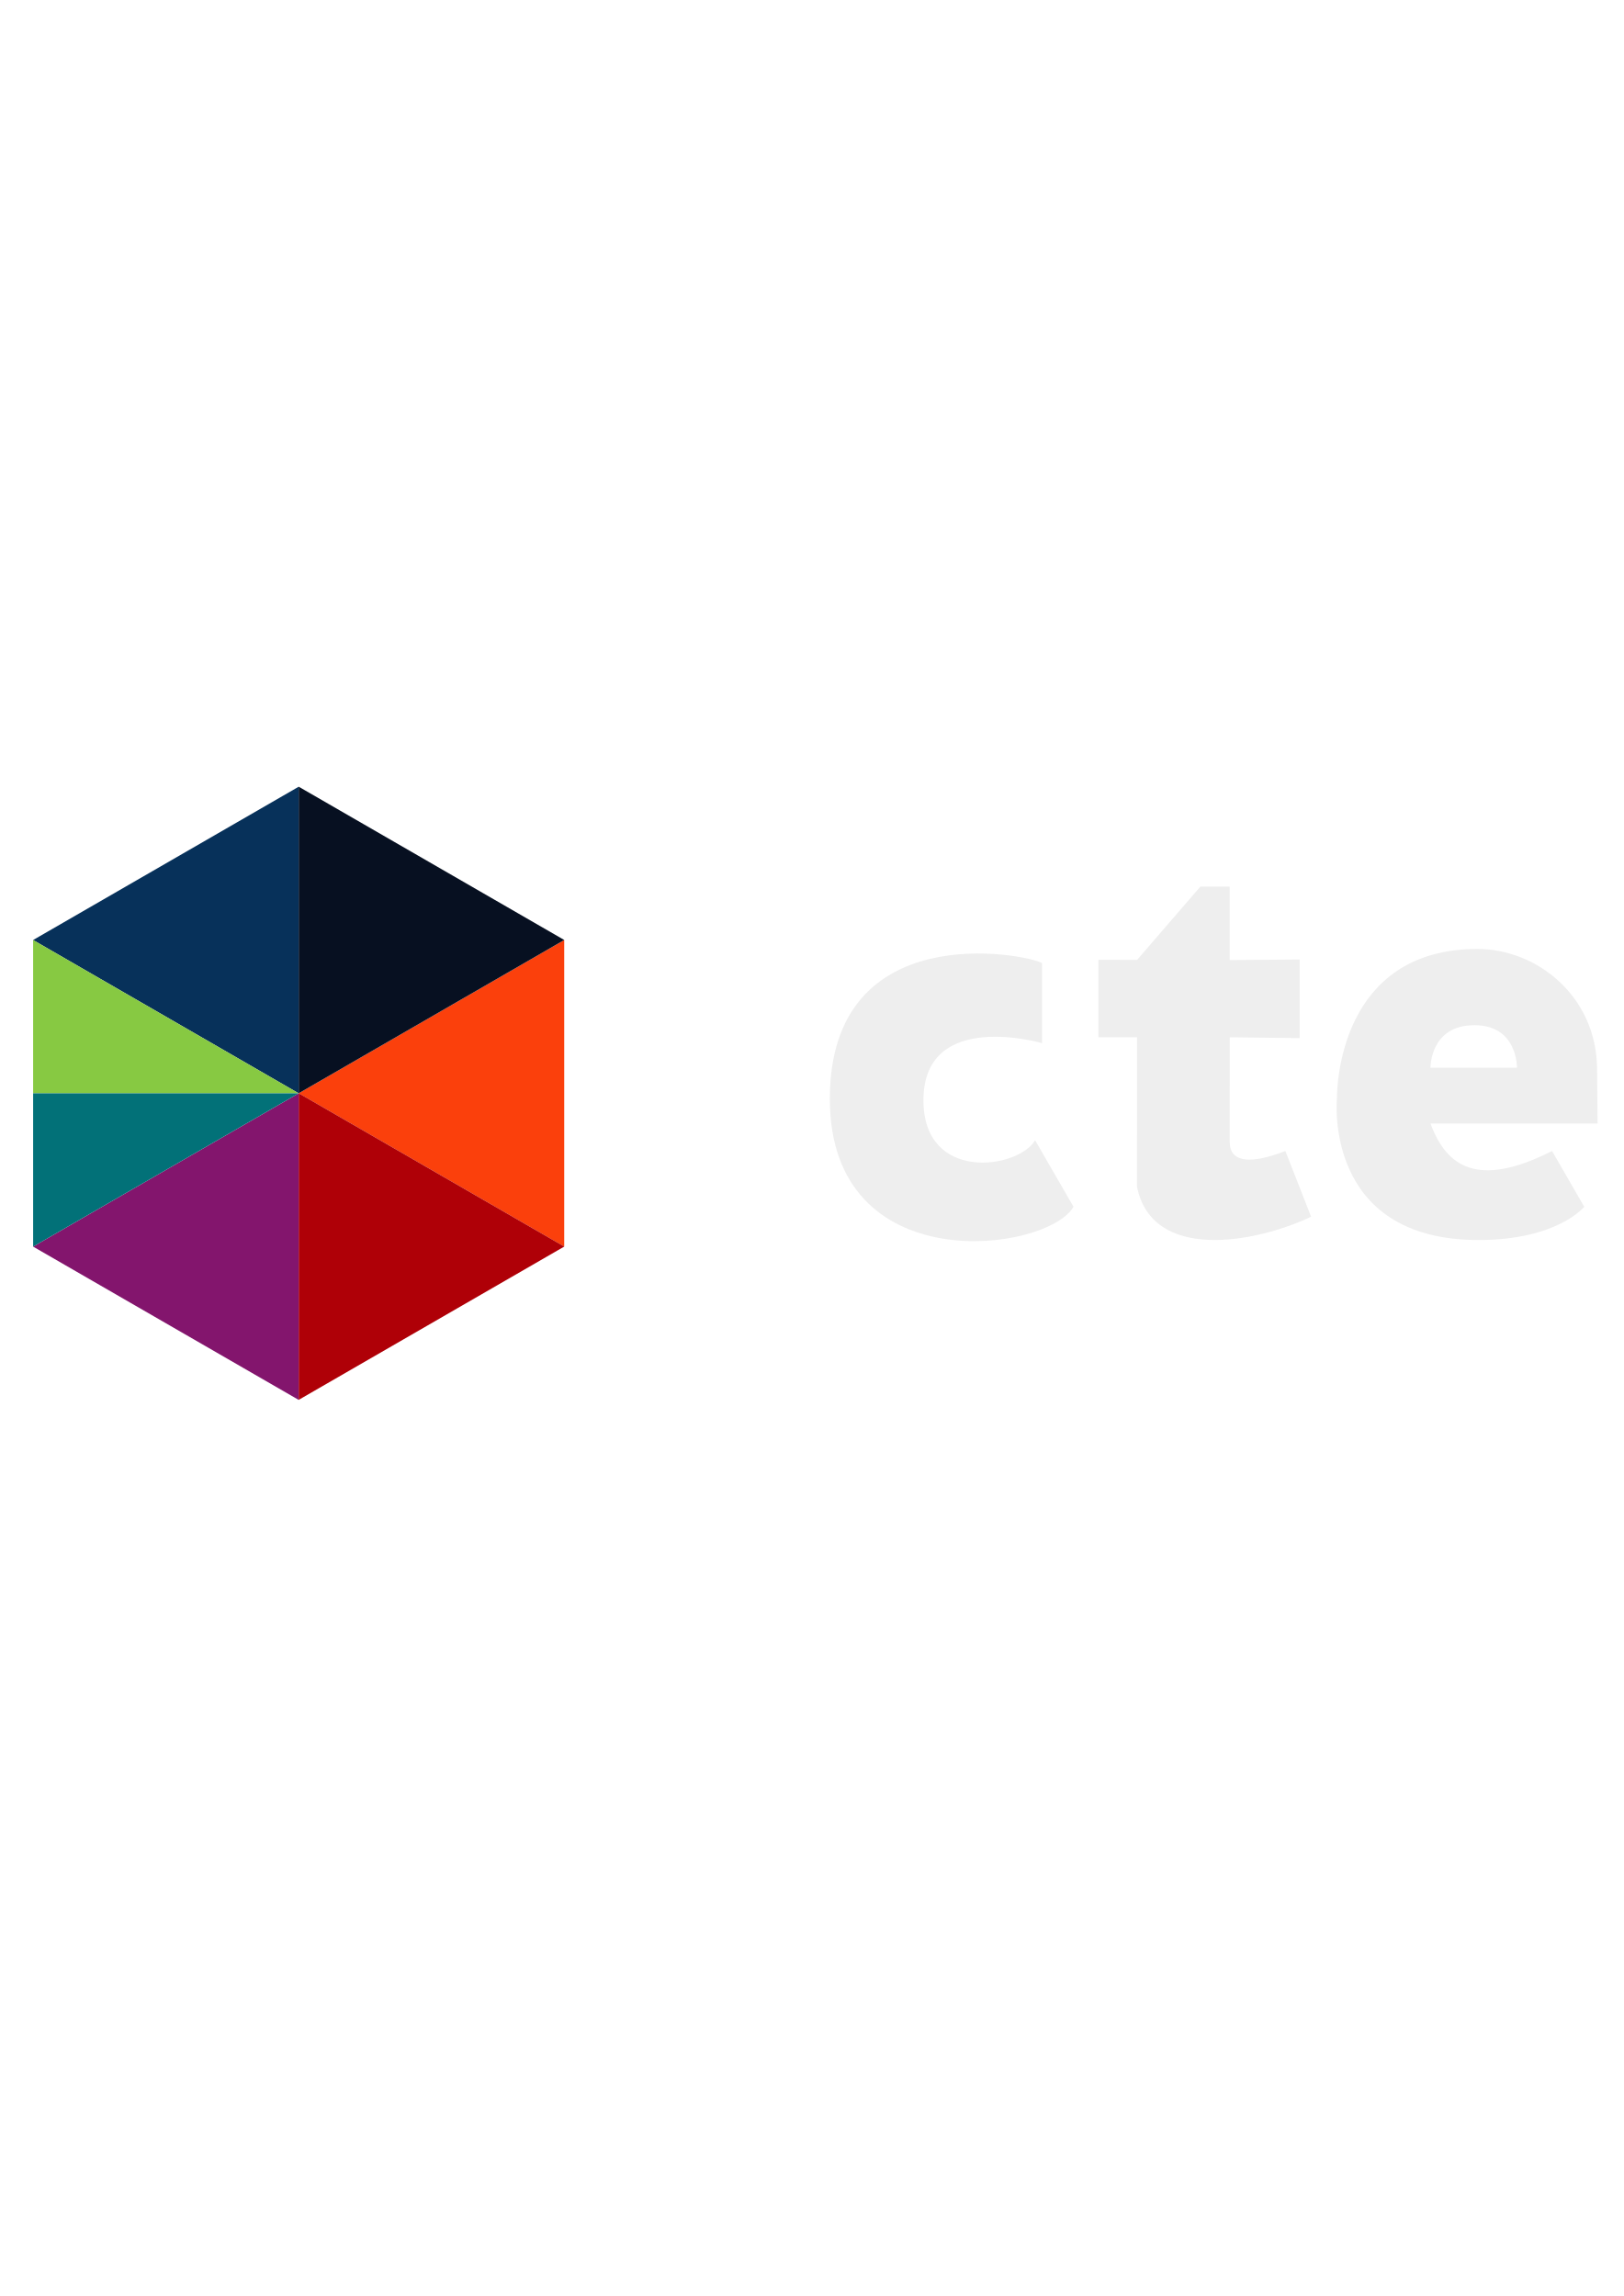
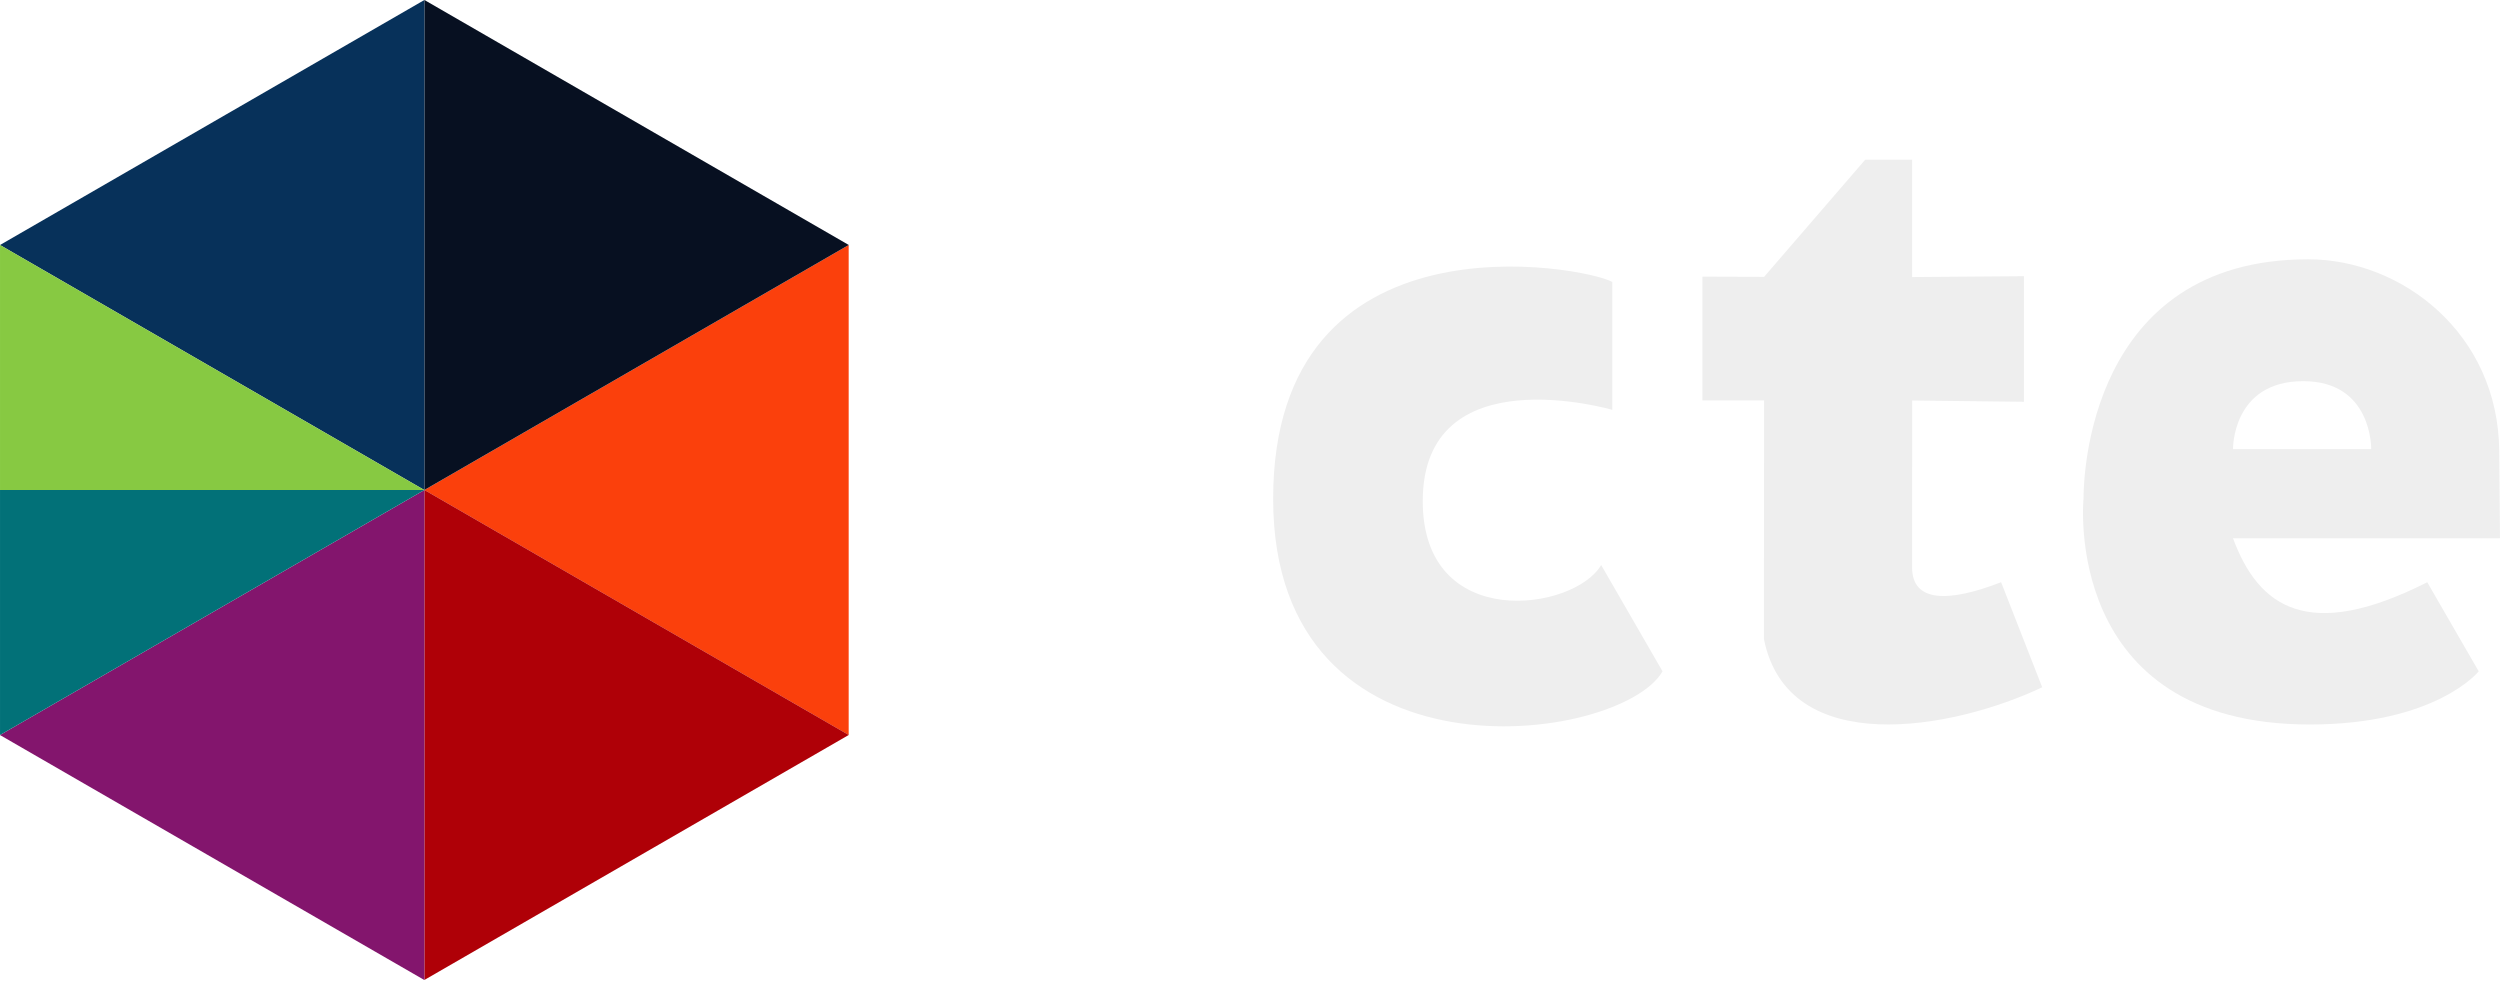
- <svg xmlns="http://www.w3.org/2000/svg" width="210mm" height="297mm" viewBox="0 0 210 297" version="1.1" id="svg8">
+ <svg xmlns="http://www.w3.org/2000/svg" width="202.336mm" height="79.316mm" viewBox="0 0 202.336 79.316" version="1.1" id="svg8">
  <defs id="defs2" />
-   <g id="layer1">
+   <g id="layer1" transform="translate(-4.284158,-101.7663)">
    <path style="fill:#fb400b;fill-opacity:0.996;stroke-width:0.994" id="path30" d="m 38.629,141.424 34.343,-19.828 -2e-6,39.656 z" />
    <path style="fill:#071021;fill-opacity:1;stroke-width:0.22" id="path49" transform="matrix(3.898063,0,0,3.898019,-264.3618,-356.273)" d="m 77.729,127.679 0,-10.174 8.811,5.087 z" />
    <path transform="matrix(-3.898063,0,0,-3.898019,341.6202,599.4633)" id="path49-4" style="fill:#07315a;fill-opacity:1;stroke-width:0.22" d="m 77.729,127.679 0,-10.174 8.811,5.087 z" />
    <path transform="matrix(3.898063,0,0,3.898019,-264.3618,-316.6153)" id="path49-7" style="fill:#af0007;fill-opacity:1;stroke-width:0.22" d="m 77.729,127.679 0,-10.174 8.811,5.087 z" />
    <path style="fill:#83156d;fill-opacity:1;stroke-width:0.22" id="path49-4-5" transform="matrix(-3.898063,0,0,-3.898019,341.6202,639.1211)" d="m 77.729,127.679 0,-10.174 8.811,5.087 z" />
    <path id="path30-7" style="fill:#87c942;fill-opacity:1;stroke-width:0.994" d="m 4.285,121.596 v 19.829 h 34.344 z" />
    <path d="m 4.285,161.254 v -19.829 h 34.344 z" style="fill:#027178;fill-opacity:1;stroke-width:0.994" id="path30-7-2" />
    <path style="fill:#eeeeee;fill-opacity:1;stroke:none;stroke-width:1.035px;stroke-linecap:butt;stroke-linejoin:miter;stroke-opacity:1" d="m 134.775,134.937 v -10.351 c -2.132,-1.231 -27.449,-6.066 -27.449,17.56 0,23.626 28.098,19.875 31.515,13.955 l -4.969,-8.607 c -2.15,3.724 -14.439,5.512 -14.439,-5.163 0,-11.869 15.342,-7.394 15.342,-7.394 z" id="path135" />
    <path style="fill:#eeeeee;fill-opacity:1;stroke:#00ffff;stroke-width:0;stroke-linecap:butt;stroke-linejoin:miter;stroke-miterlimit:4;stroke-dasharray:none;stroke-opacity:1" d="m 159.04,114.692 h -3.797 l -8.182,9.481 -4.994,-0.016 v 10.015 h 4.991 l -0.012,19.316 c 1.955,9.751 15.264,7.341 22.523,3.902 l -3.327,-8.503 c -4.277,1.661 -7.204,1.636 -7.204,-1.201 l 0.008,-13.506 9.044,0.105 v -10.166 l -9.049,0.071 z" id="path146" />
    <path id="path1018" style="fill:#eeeeee;fill-opacity:1;stroke:#00c0ff;stroke-width:0;stroke-linecap:butt;stroke-linejoin:miter;stroke-miterlimit:4;stroke-dasharray:none;stroke-opacity:1" d="m 191.093,122.752 c -17.821,0 -18.179,17.763 -18.179,19.343 0,0 -1.838,18.308 18.308,18.308 10.237,0 13.675,-4.302 13.675,-4.302 l -4.165,-7.213 c -9.612,4.875 -13.659,2.035 -15.721,-3.558 h 21.608 l -0.061,-7.066 c -0.083,-9.523 -7.901,-15.512 -15.466,-15.512 z m -0.398,9.864 c 5.612,0 5.501,5.501 5.501,5.501 h -11.184 c 0,0 -0.089,-5.501 5.683,-5.501 z" />
  </g>
</svg>
